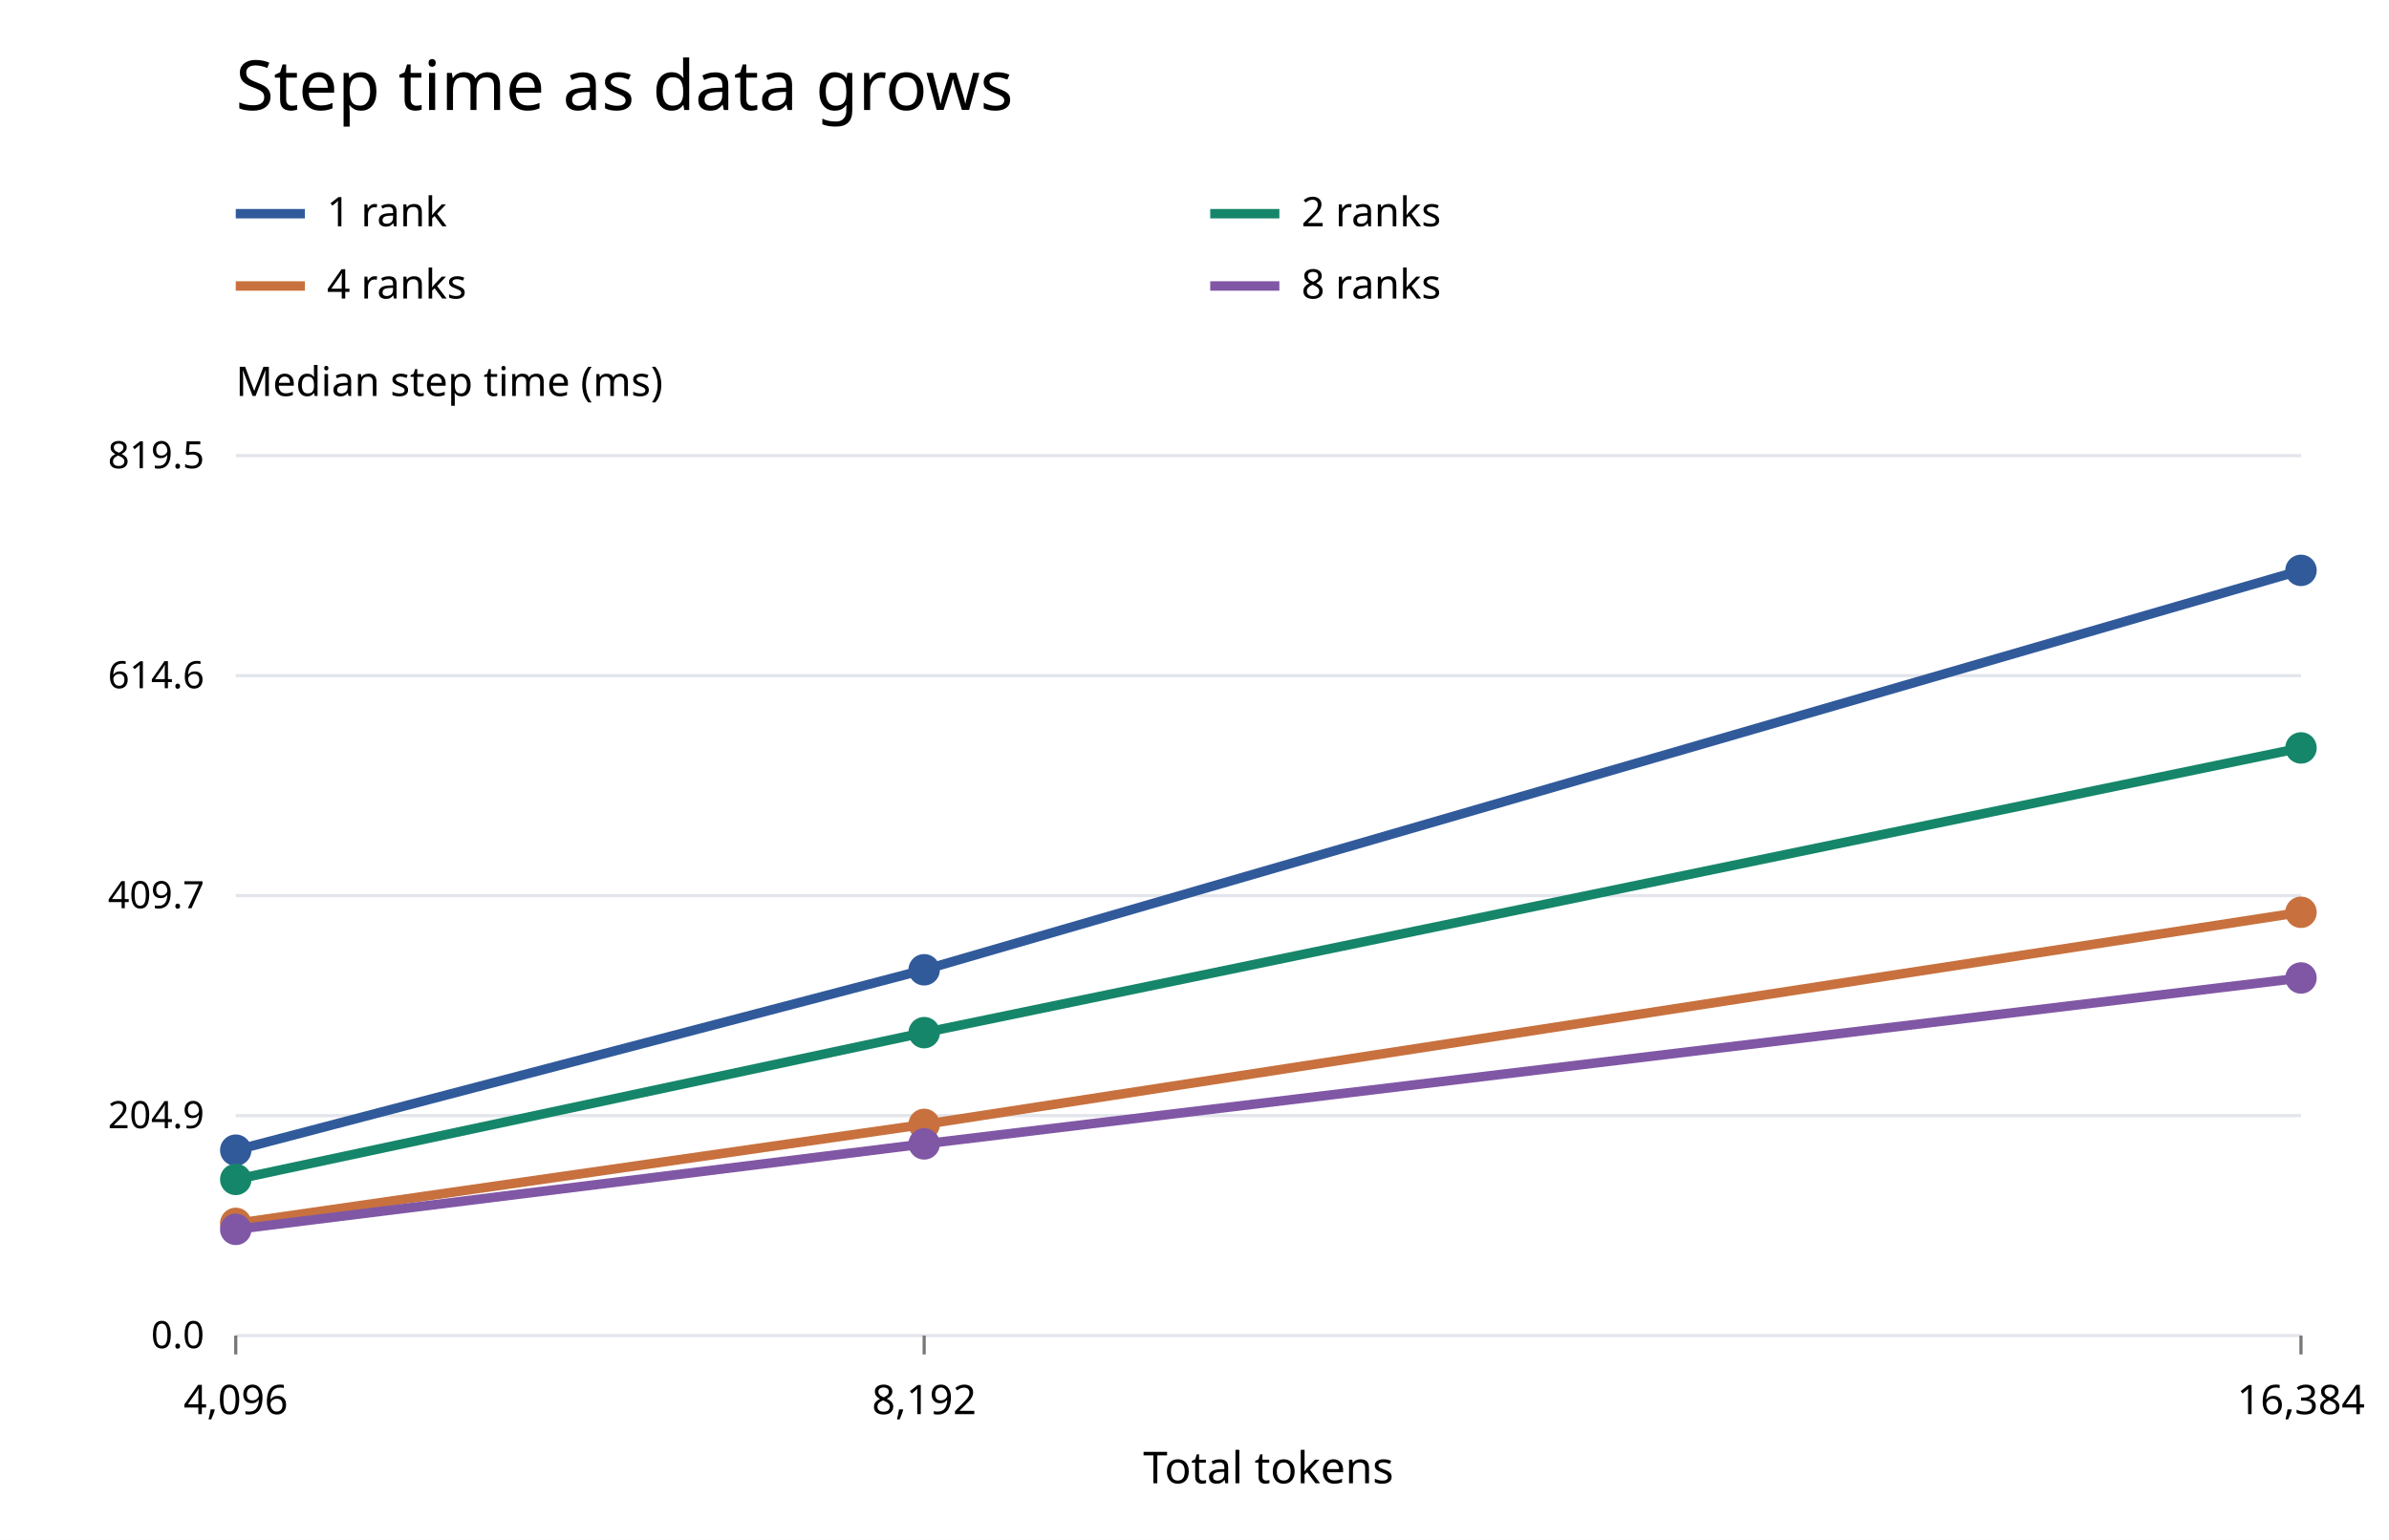
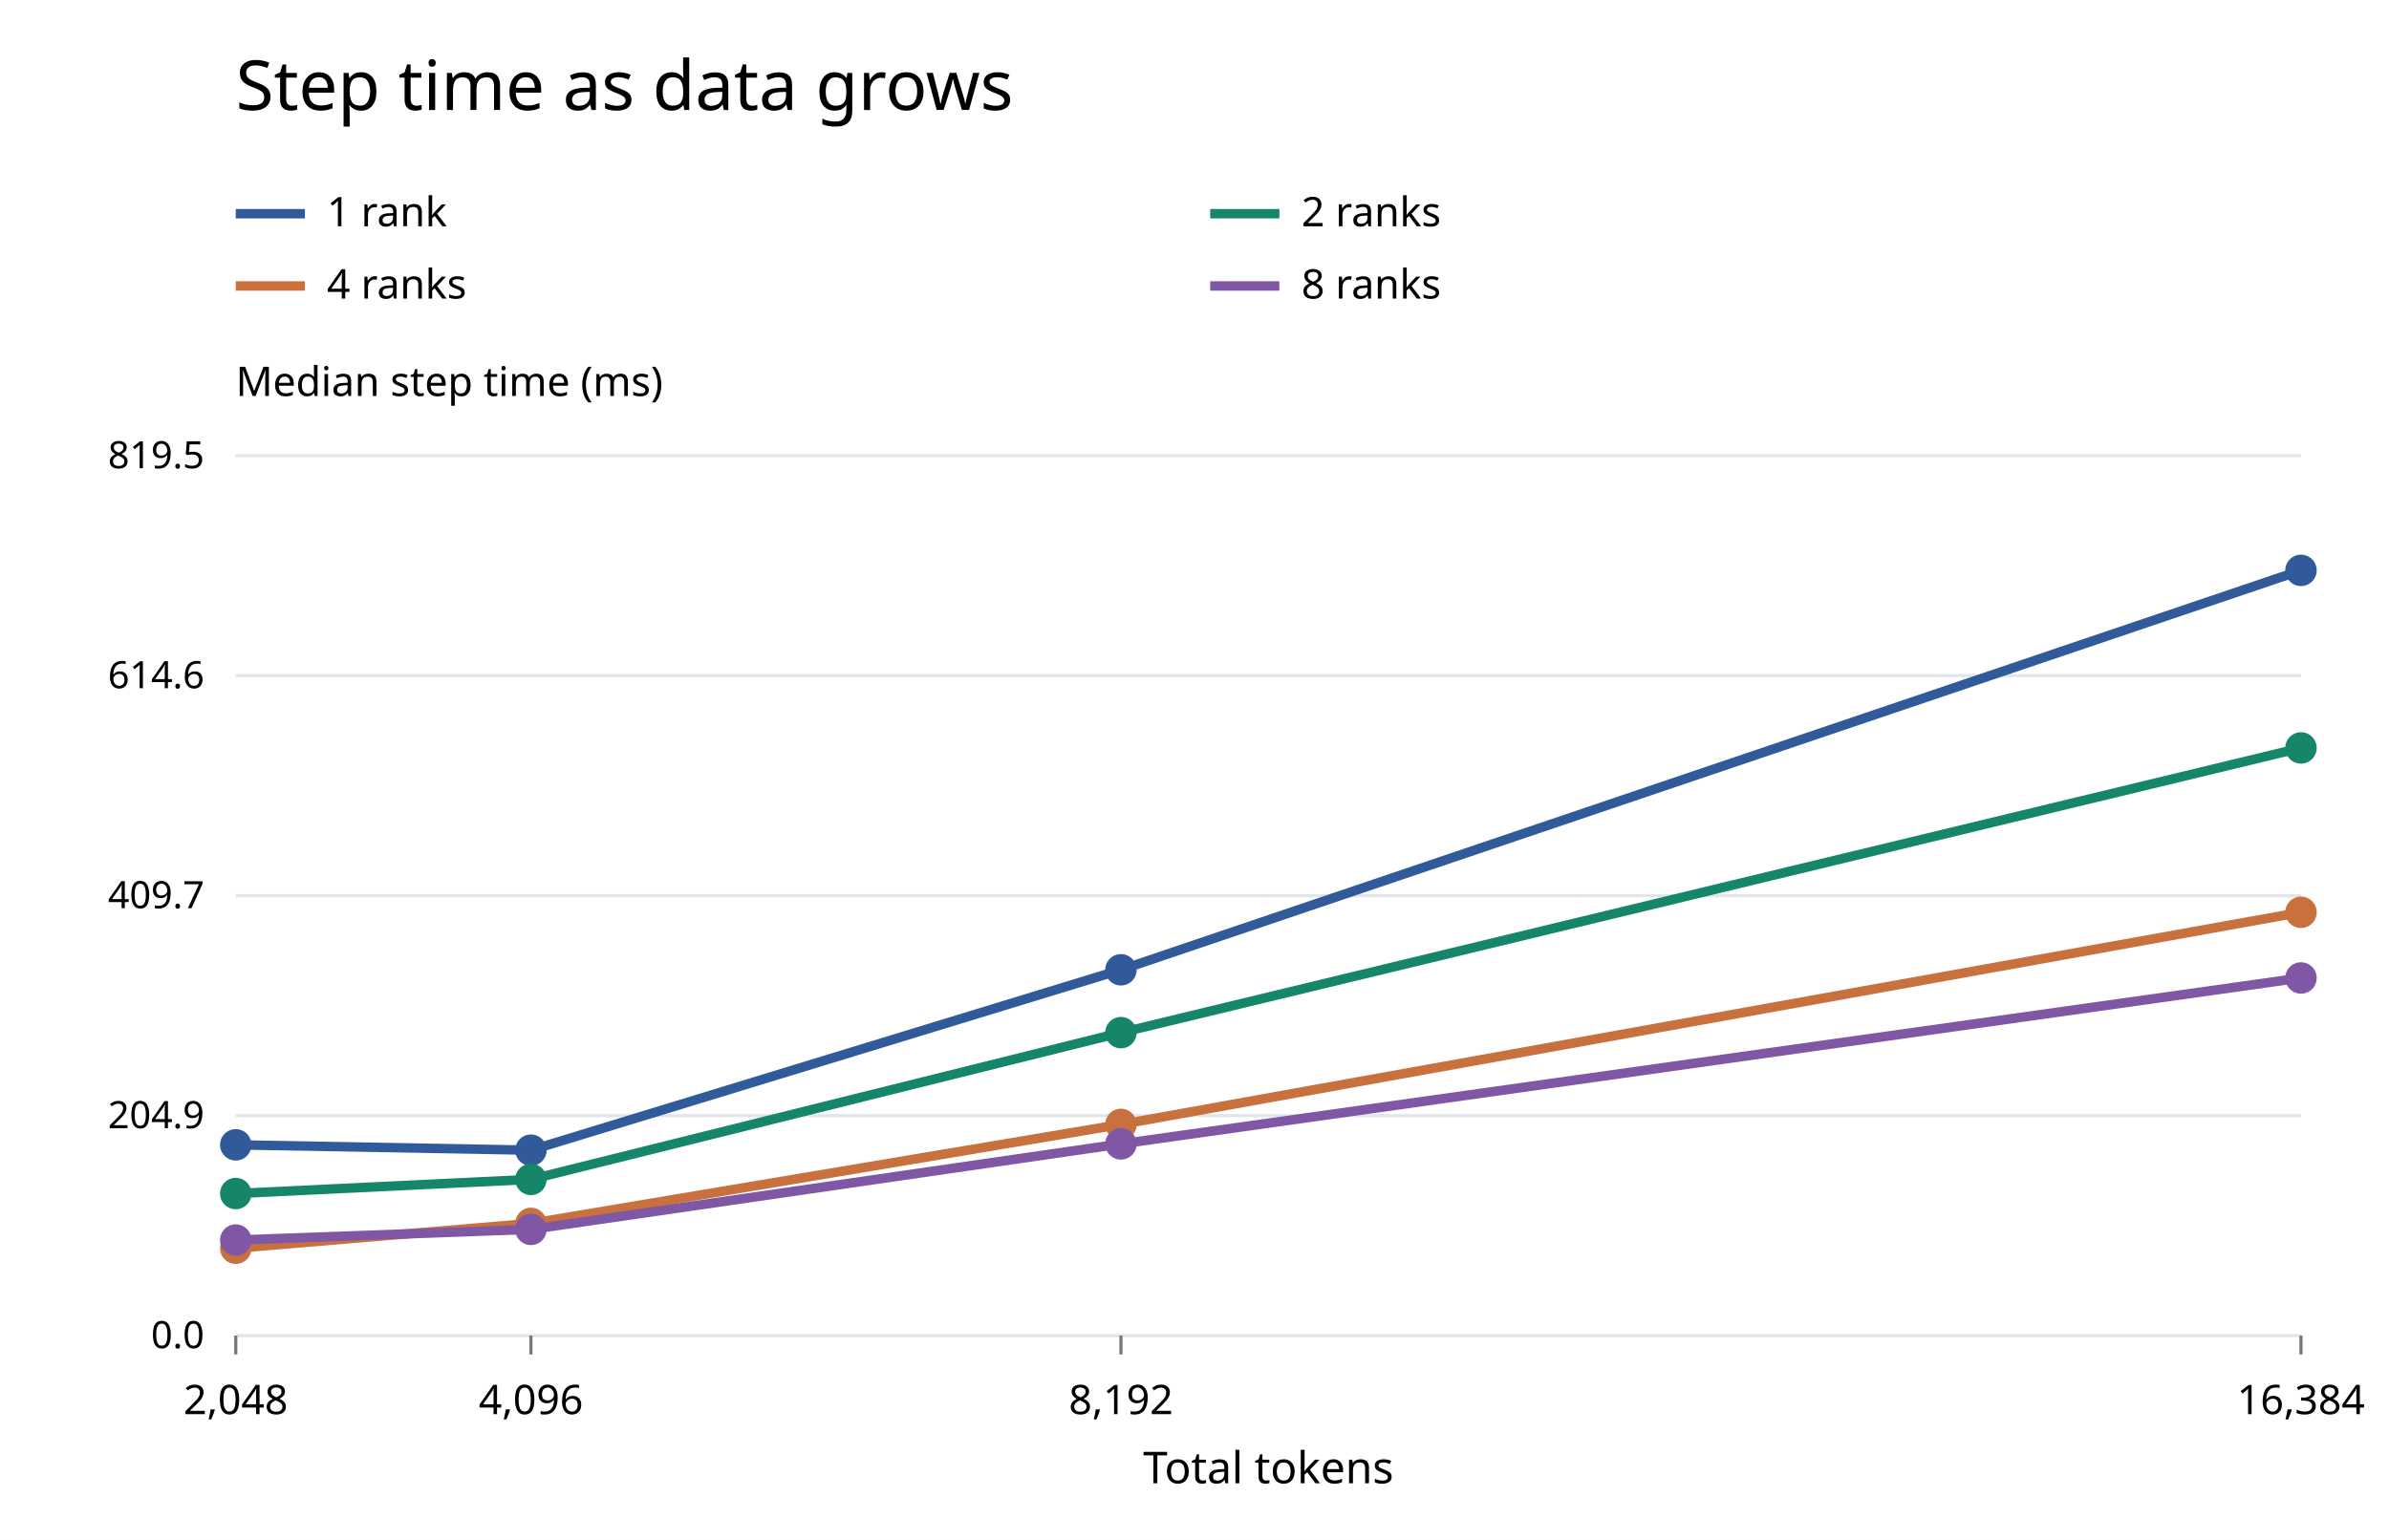
<svg xmlns="http://www.w3.org/2000/svg" viewBox="0 0 760 490">
  <rect width="100%" height="100%" fill="white" />
  <text x="75" y="35" font-family="sans-serif" font-size="22">Step time as data grows</text>
  <text x="75" y="126" font-family="sans-serif" font-size="13">Median step time (ms)</text>
  <line x1="75" x2="732" y1="425.0" y2="425.0" stroke="#e2e5eb" />
  <text x="65" y="429.0" text-anchor="end" font-family="sans-serif" font-size="12">0.0</text>
  <line x1="75" x2="732" y1="355.0" y2="355.0" stroke="#e2e5eb" />
  <text x="65" y="359.0" text-anchor="end" font-family="sans-serif" font-size="12">204.9</text>
  <line x1="75" x2="732" y1="285.0" y2="285.0" stroke="#e2e5eb" />
  <text x="65" y="289.0" text-anchor="end" font-family="sans-serif" font-size="12">409.7</text>
  <line x1="75" x2="732" y1="215.0" y2="215.0" stroke="#e2e5eb" />
  <text x="65" y="219.0" text-anchor="end" font-family="sans-serif" font-size="12">614.6</text>
  <line x1="75" x2="732" y1="145.0" y2="145.0" stroke="#e2e5eb" />
  <text x="65" y="149.0" text-anchor="end" font-family="sans-serif" font-size="12">819.5</text>
  <line x1="75.0" x2="75.0" y1="425" y2="431" stroke="#777" />
-   <text x="75.0" y="450" text-anchor="middle" font-family="sans-serif" font-size="13">4,096</text>
-   <line x1="294.0" x2="294.0" y1="425" y2="431" stroke="#777" />
-   <text x="294.0" y="450" text-anchor="middle" font-family="sans-serif" font-size="13">8,192</text>
+   <text x="75.0" y="450" text-anchor="middle" font-family="sans-serif" font-size="13">2,048</text>
+   <line x1="168.9" x2="168.9" y1="425" y2="431" stroke="#777" />
+   <text x="168.9" y="450" text-anchor="middle" font-family="sans-serif" font-size="13">4,096</text>
+   <line x1="356.6" x2="356.6" y1="425" y2="431" stroke="#777" />
+   <text x="356.6" y="450" text-anchor="middle" font-family="sans-serif" font-size="13">8,192</text>
  <line x1="732.0" x2="732.0" y1="425" y2="431" stroke="#777" />
  <text x="732.0" y="450" text-anchor="middle" font-family="sans-serif" font-size="13">16,384</text>
-   <polyline points="75.0,366.0 294.0,308.6 732.0,181.5" fill="none" stroke="#315a9b" stroke-width="3" />
-   <circle cx="75.0" cy="366.0" r="5" fill="#315a9b" />
-   <circle cx="294.0" cy="308.6" r="5" fill="#315a9b" />
+   <polyline points="75.0,364.3 168.9,366.0 356.6,308.6 732.0,181.5" fill="none" stroke="#315a9b" stroke-width="3" />
+   <circle cx="75.0" cy="364.3" r="5" fill="#315a9b" />
+   <circle cx="168.9" cy="366.0" r="5" fill="#315a9b" />
+   <circle cx="356.6" cy="308.6" r="5" fill="#315a9b" />
  <circle cx="732.0" cy="181.5" r="5" fill="#315a9b" />
  <line x1="75" x2="97" y1="68" y2="68" stroke="#315a9b" stroke-width="3" />
  <text x="104" y="72" font-family="sans-serif" font-size="13">1 rank</text>
-   <polyline points="75.0,375.3 294.0,328.6 732.0,238.0" fill="none" stroke="#16866a" stroke-width="3" />
-   <circle cx="75.0" cy="375.3" r="5" fill="#16866a" />
-   <circle cx="294.0" cy="328.6" r="5" fill="#16866a" />
+   <polyline points="75.0,379.8 168.9,375.3 356.6,328.6 732.0,238.0" fill="none" stroke="#16866a" stroke-width="3" />
+   <circle cx="75.0" cy="379.8" r="5" fill="#16866a" />
+   <circle cx="168.9" cy="375.3" r="5" fill="#16866a" />
+   <circle cx="356.6" cy="328.6" r="5" fill="#16866a" />
  <circle cx="732.0" cy="238.0" r="5" fill="#16866a" />
  <line x1="385" x2="407" y1="68" y2="68" stroke="#16866a" stroke-width="3" />
  <text x="414" y="72" font-family="sans-serif" font-size="13">2 ranks</text>
-   <polyline points="75.0,389.3 294.0,357.8 732.0,290.3" fill="none" stroke="#c8713e" stroke-width="3" />
-   <circle cx="75.0" cy="389.3" r="5" fill="#c8713e" />
-   <circle cx="294.0" cy="357.8" r="5" fill="#c8713e" />
+   <polyline points="75.0,397.2 168.9,389.3 356.6,357.8 732.0,290.3" fill="none" stroke="#c8713e" stroke-width="3" />
+   <circle cx="75.0" cy="397.2" r="5" fill="#c8713e" />
+   <circle cx="168.9" cy="389.3" r="5" fill="#c8713e" />
+   <circle cx="356.6" cy="357.8" r="5" fill="#c8713e" />
  <circle cx="732.0" cy="290.3" r="5" fill="#c8713e" />
  <line x1="75" x2="97" y1="91" y2="91" stroke="#c8713e" stroke-width="3" />
  <text x="104" y="95" font-family="sans-serif" font-size="13">4 ranks</text>
-   <polyline points="75.0,391.2 294.0,364.0 732.0,311.2" fill="none" stroke="#8057a5" stroke-width="3" />
-   <circle cx="75.0" cy="391.2" r="5" fill="#8057a5" />
-   <circle cx="294.0" cy="364.0" r="5" fill="#8057a5" />
+   <polyline points="75.0,394.6 168.9,391.2 356.6,364.0 732.0,311.2" fill="none" stroke="#8057a5" stroke-width="3" />
+   <circle cx="75.0" cy="394.6" r="5" fill="#8057a5" />
+   <circle cx="168.9" cy="391.2" r="5" fill="#8057a5" />
+   <circle cx="356.6" cy="364.0" r="5" fill="#8057a5" />
  <circle cx="732.0" cy="311.2" r="5" fill="#8057a5" />
  <line x1="385" x2="407" y1="91" y2="91" stroke="#8057a5" stroke-width="3" />
  <text x="414" y="95" font-family="sans-serif" font-size="13">8 ranks</text>
  <text x="403.5" y="472" text-anchor="middle" font-family="sans-serif" font-size="14">Total tokens</text>
</svg>
